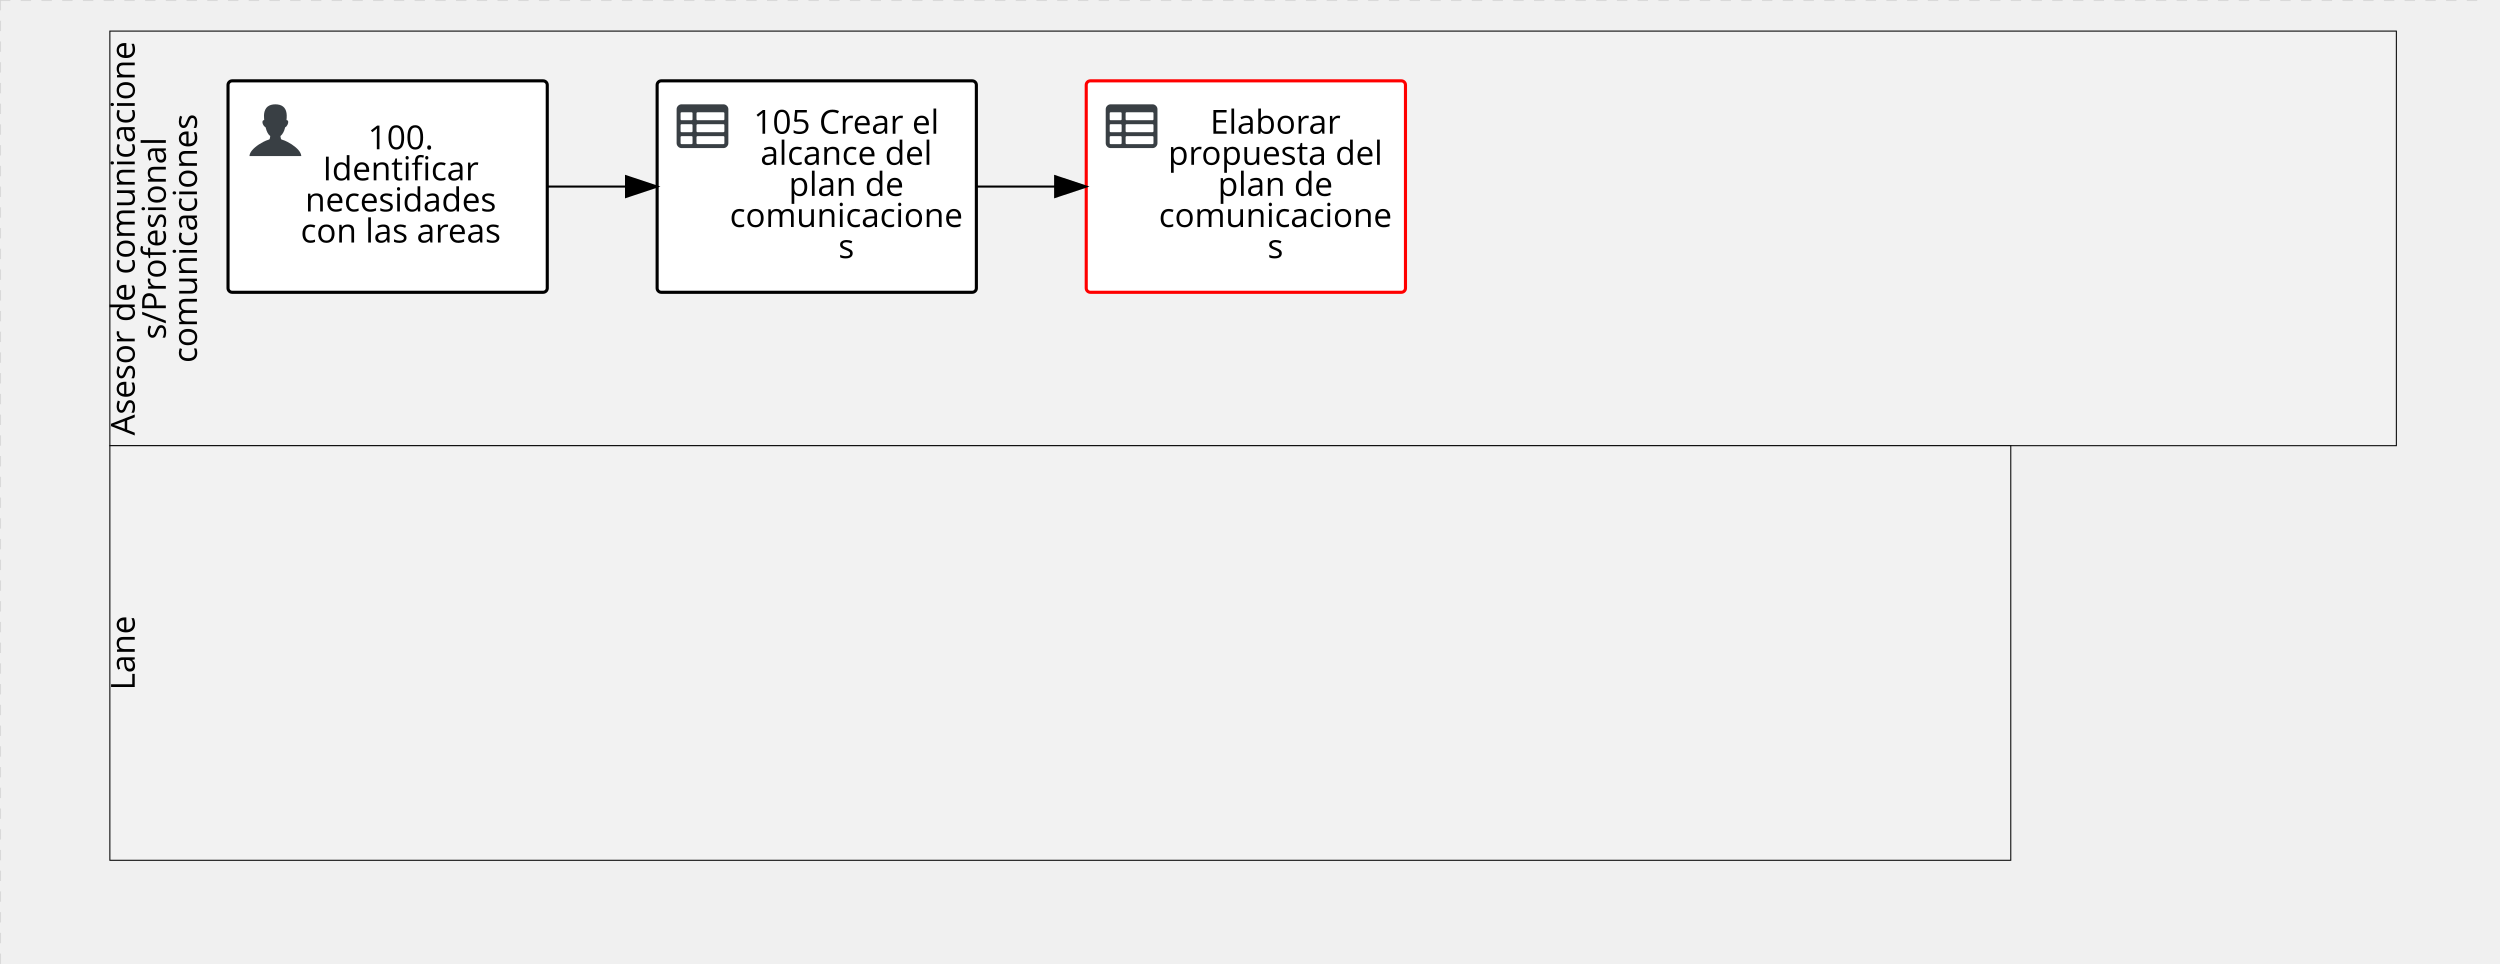
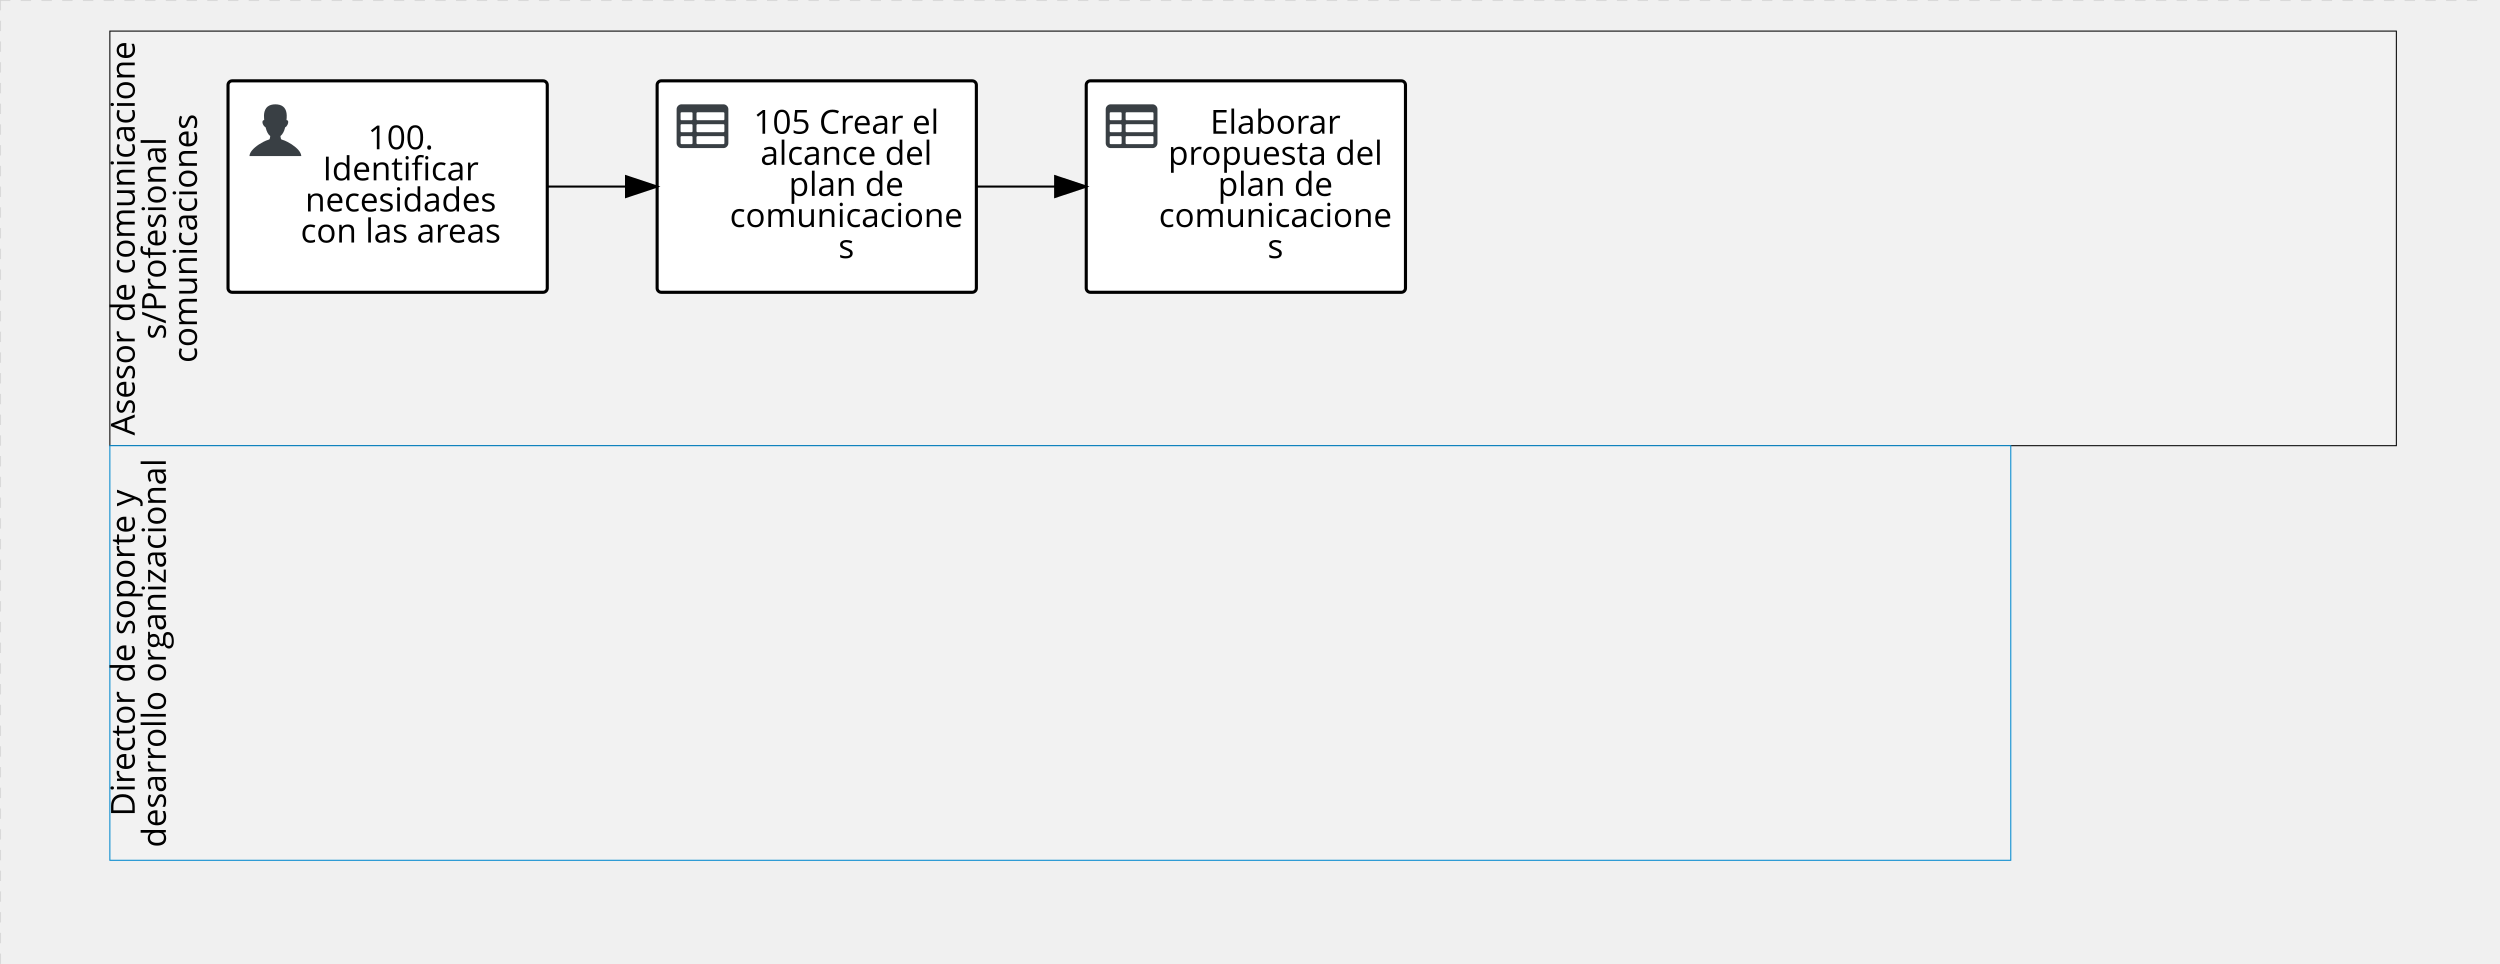
<svg xmlns="http://www.w3.org/2000/svg" version="1.1" width="1206" height="465" viewBox="0 0 1206 465">
  <defs />
  <g transform="matrix(1,0,0,1,0,0)">
    <g>
      <g>
        <g>
          <path fill="none" stroke="#d3d3d3" paint-order="fill stroke markers" d=" M 0 0 L 1200 0" stroke-miterlimit="10" stroke-opacity="0.8" stroke-dasharray="5" />
        </g>
        <g>
          <path fill="none" stroke="#d3d3d3" paint-order="fill stroke markers" d=" M 0 0 L 0 800" stroke-miterlimit="10" stroke-opacity="0.8" stroke-dasharray="5" />
        </g>
      </g>
      <g id="_B57488E7-6CBE-4FAA-9219-56307C9E62A7" bpmn2nodeid="_B57488E7-6CBE-4FAA-9219-56307C9E62A7" transform="matrix(1,0,0,1,53,15)">
        <g>
          <path fill="none" stroke="none" />
        </g>
        <g transform="matrix(1,0,0,1,0,0)">
          <path fill="#f2f2f2" stroke="none" id="_B57488E7-6CBE-4FAA-9219-56307C9E62A7?shapeType=BACKGROUND" paint-order="stroke fill markers" d=" M 0 0 L 1103 0 L 1103 200 L 0 200 L 0 0 Z Z" />
        </g>
        <g transform="matrix(1,0,0,1,0,0)">
          <path fill="none" stroke="rgb(0,0,0)" id="_B57488E7-6CBE-4FAA-9219-56307C9E62A7?shapeType=BORDER&amp;renderType=STROKE" paint-order="fill stroke markers" d=" M 0 0 L 1103 0 L 1103 200 L 0 200 L 0 0 Z Z" stroke-miterlimit="10" stroke-width="0.5" stroke-dasharray="" />
        </g>
        <g transform="matrix(-1.8369701987210297e-16,-1,1,-1.8369701987210297e-16,0,195.0742)">
          <text fill="#000000" stroke="none" font-family="Open Sans" font-size="12pt" font-style="normal" font-weight="normal" text-decoration="normal" x="95.074" y="12" text-anchor="middle" dominant-baseline="alphabetic">Asesor de comunicacione</text>
          <text fill="#000000" stroke="none" font-family="Open Sans" font-size="12pt" font-style="normal" font-weight="normal" text-decoration="normal" x="95.074" y="27" text-anchor="middle" dominant-baseline="alphabetic">          s/Profesional            </text>
          <text fill="#000000" stroke="none" font-family="Open Sans" font-size="12pt" font-style="normal" font-weight="normal" text-decoration="normal" x="95.074" y="42" text-anchor="middle" dominant-baseline="alphabetic">        comunicaciones         </text>
        </g>
        <g id="_AA0C87CB-521B-442E-9885-30118DCB7A72" bpmn2nodeid="_AA0C87CB-521B-442E-9885-30118DCB7A72" transform="matrix(1,0,0,1,57,24)">
          <g>
            <path fill="none" stroke="none" />
          </g>
          <g transform="matrix(1,0,0,1,0,0)">
            <path fill="#ffffff" stroke="none" id="_AA0C87CB-521B-442E-9885-30118DCB7A72?shapeType=BACKGROUND" paint-order="stroke fill markers" d=" M 2 0 L 152 0 L 152 0 A 2 2 0 0 1 154 2 L 154 100 L 154 100 A 2 2 0 0 1 152 102 L 2 102 L 2 102 A 2 2 0 0 1 0 100 L 0 2 L 0 2 A 2 2 0 0 1 2 0 Z" />
          </g>
          <g transform="matrix(1,0,0,1,0,0)">
            <path fill="none" stroke="rgb(0,0,0)" id="_AA0C87CB-521B-442E-9885-30118DCB7A72?shapeType=BORDER&amp;renderType=STROKE" paint-order="fill stroke markers" d=" M 2 0 L 152 0 L 152 0 A 2 2 0 0 1 154 2 L 154 100 L 154 100 A 2 2 0 0 1 152 102 L 2 102 L 2 102 A 2 2 0 0 1 0 100 L 0 2 L 0 2 A 2 2 0 0 1 2 0 Z" stroke-miterlimit="10" stroke-width="1.5" stroke-dasharray="" />
          </g>
          <g>
            <g transform="matrix(0.06,0,0,0.06,9.4,9.4)">
              <g transform="matrix(1,0,0,1,0,0)">
                <path fill="#393f44" stroke="none" id="_AA0C87CB-521B-442E-9885-30118DCB7A72_task__RvU5__iZSm" paint-order="stroke fill markers" d=" M 0 0 M 16 445.21 C 16 440.869 18.784 431.129 22.001 424.217 C 35.768 394.64 77.283 359.28 129 333.084 C 144.516 325.224 157.347 319.964 167.807 317.174 C 171.932 316.074 175.729 314.414 176.525 313.363 C 178.894 310.234 180.914 302.908 181.727 294.5 L 182.5 286.5 L 178.507 283.455 C 166.303 274.146 154.284 251.678 148.04 226.5 C 145.611 216.707 145.056 215.462 142.984 215.158 C 141.703 214.97 138.083 212.243 134.939 209.099 C 123.233 197.393 116.891 177.376 121.44 166.49 C 123.002 162.751 128.155 159.01 131.75 159.004 C 134.448 159 134.471 158.603 132.914 138.788 C 130.927 113.496 134.279 92.265 143.132 74.076 C 152.232 55.38 167.569 42.882 189.049 36.66 C 210.203 30.532 237.797 30.532 258.951 36.66 C 300.042 48.563 318.958 83.806 314.955 141 C 314.32 150.075 313.624 157.788 313.409 158.14 C 313.194 158.493 314.575 159.073 316.479 159.43 C 328.929 161.766 330.986 177.018 321.496 196.621 C 316.903 206.109 309.357 214.508 304.817 215.185 C 303.023 215.453 302.293 217.146 299.943 226.5 C 296.659 239.567 294.474 245.305 287.948 257.995 C 282.491 268.606 273.035 281.109 268.108 284.229 L 264.871 286.278 L 265.518 292.889 C 266.345 301.33 268.639 309.871 270.877 312.837 C 272.067 314.415 275.002 315.79 280.063 317.139 C 291.069 320.075 303.617 325.274 321 334.102 C 369.815 358.891 410.848 393.758 425.032 422.5 C 429.07 430.682 432 440.232 432 445.21 L 432 448 L 224 448 L 16 448 L 16 445.21 Z" />
              </g>
            </g>
          </g>
          <g transform="matrix(1,0,0,1,4.04,13.68)">
            <g transform="matrix(0.04,0,0,0.04,63.36,69.12)">
              <g transform="matrix(1,0,0,1,0,0)">
                <path fill="none" stroke="none" />
              </g>
              <g transform="matrix(1,0,0,1,0,0)">
                <path fill="none" stroke="none" />
              </g>
            </g>
          </g>
          <g transform="matrix(1,0,0,1,35,21)">
            <text fill="#000000" stroke="none" font-family="Open Sans" font-size="12pt" font-style="normal" font-weight="normal" text-decoration="normal" x="48.305" y="12" text-anchor="middle" dominant-baseline="alphabetic">       100.         </text>
            <text fill="#000000" stroke="none" font-family="Open Sans" font-size="12pt" font-style="normal" font-weight="normal" text-decoration="normal" x="48.305" y="27" text-anchor="middle" dominant-baseline="alphabetic">  Identificar   </text>
            <text fill="#000000" stroke="none" font-family="Open Sans" font-size="12pt" font-style="normal" font-weight="normal" text-decoration="normal" x="48.305" y="42" text-anchor="middle" dominant-baseline="alphabetic">necesidades </text>
            <text fill="#000000" stroke="none" font-family="Open Sans" font-size="12pt" font-style="normal" font-weight="normal" text-decoration="normal" x="48.305" y="57" text-anchor="middle" dominant-baseline="alphabetic">con las areas</text>
          </g>
        </g>
        <g id="_9E76448C-DA83-4A20-A2F2-3716A5D620CC" bpmn2nodeid="_9E76448C-DA83-4A20-A2F2-3716A5D620CC" transform="matrix(1,0,0,1,264,24)">
          <g>
            <path fill="none" stroke="none" />
          </g>
          <g transform="matrix(1,0,0,1,0,0)">
            <path fill="#ffffff" stroke="none" id="_9E76448C-DA83-4A20-A2F2-3716A5D620CC?shapeType=BACKGROUND" paint-order="stroke fill markers" d=" M 2 0 L 152 0 L 152 0 A 2 2 0 0 1 154 2 L 154 100 L 154 100 A 2 2 0 0 1 152 102 L 2 102 L 2 102 A 2 2 0 0 1 0 100 L 0 2 L 0 2 A 2 2 0 0 1 2 0 Z" />
          </g>
          <g transform="matrix(1,0,0,1,0,0)">
            <path fill="none" stroke="rgb(0,0,0)" id="_9E76448C-DA83-4A20-A2F2-3716A5D620CC?shapeType=BORDER&amp;renderType=STROKE" paint-order="fill stroke markers" d=" M 2 0 L 152 0 L 152 0 A 2 2 0 0 1 154 2 L 154 100 L 154 100 A 2 2 0 0 1 152 102 L 2 102 L 2 102 A 2 2 0 0 1 0 100 L 0 2 L 0 2 A 2 2 0 0 1 2 0 Z" stroke-miterlimit="10" stroke-width="1.5" stroke-dasharray="" />
          </g>
          <g>
            <g transform="matrix(0.06,0,0,0.06,9.4,9.4)">
              <g transform="matrix(1,0,0,1,0,0)">
                <path fill="#393f44" stroke="none" id="_9E76448C-DA83-4A20-A2F2-3716A5D620CC_task__l39e__3KHJ" paint-order="stroke fill markers" d=" M 0 0 M 128 344 L 128 296 C 128 293.7 127.2 291.8 125.8 290.2 C 124.4 288.6 122.4 288 120 288 L 40 288 C 37.7 288 35.8 288.8 34.2 290.2 C 32.6 291.6 32 293.7 32 296 L 32 344 C 32 346.3 32.8 348.2 34.2 349.8 C 35.6 351.4 37.6 352 40 352 L 120 352 C 122.3 352 124.2 351.2 125.8 349.8 C 127.4 348.4 128 346.3 128 344 Z M 0 0 M 128 248 L 128 200 C 128 197.7 127.2 195.8 125.8 194.2 C 124.4 192.6 122.4 192 120 192 L 40 192 C 37.7 192 35.8 192.8 34.2 194.2 C 32.6 195.6 32 197.7 32 200 L 32 248 C 32 250.3 32.8 252.2 34.2 253.8 C 35.6 255.4 37.6 256 40 256 L 120 256 C 122.3 256 124.2 255.2 125.8 253.8 C 127.4 252.4 128 250.3 128 248 Z M 0 0 M 376 352 C 378.3 352 380.2 351.2 381.8 349.8 C 383.4 348.4 384 346.4 384 344 L 384 296 C 384 293.7 383.2 291.8 381.8 290.2 C 380.4 288.6 378.4 288 376 288 L 168 288 C 165.7 288 163.8 288.8 162.2 290.2 C 160.6 291.6 160 293.6 160 296 L 160 344 C 160 346.3 160.8 348.2 162.2 349.8 C 163.6 351.4 165.6 352 168 352 L 376 352 Z M 0 0 M 128 152 L 128 104 C 128 101.7 127.2 99.8 125.8 98.2 C 124.4 96.6 122.3 96 120 96 L 40 96 C 37.7 96 35.8 96.8 34.2 98.2 C 32.6 99.6 32 101.7 32 104 L 32 152 C 32 154.3 32.8 156.2 34.2 157.8 C 35.6 159.4 37.6 160 40 160 L 120 160 C 122.3 160 124.2 159.2 125.8 157.8 C 127.4 156.4 128 154.3 128 152 Z M 0 0 M 376 256 C 378.3 256 380.2 255.2 381.8 253.8 C 383.4 252.4 384 250.4 384 248 L 384 200 C 384 197.7 383.2 195.8 381.8 194.2 C 380.4 192.6 378.4 192 376 192 L 168 192 C 165.7 192 163.8 192.8 162.2 194.2 C 160.6 195.6 160 197.6 160 200 L 160 248 C 160 250.3 160.8 252.2 162.2 253.8 C 163.6 255.4 165.6 256 168 256 L 376 256 Z M 0 0 M 376 160 C 378.3 160 380.2 159.2 381.8 157.8 C 383.4 156.4 384 154.4 384 152 L 384 104 C 384 101.7 383.2 99.8 381.8 98.2 C 380.4 96.6 378.3 96 376 96 L 168 96 C 165.7 96 163.8 96.8 162.2 98.2 C 160.6 99.6 160 101.6 160 104 L 160 152 C 160 154.3 160.8 156.2 162.2 157.8 C 163.6 159.4 165.6 160 168 160 L 376 160 Z M 0 0 M 416 72 L 416 344 C 416 355 412.1 364.4 404.2 372.2 C 396.3 380 387 384 376 384 L 40 384 C 29 384 19.6 380.1 11.8 372.2 C 4 364.3 0 355 0 344 L 0 72 C 0 61 3.9 51.6 11.8 43.8 C 19.7 36 29 32 40 32 L 376 32 C 387 32 396.4 35.9 404.2 43.8 C 412 51.7 416 61 416 72 Z" />
              </g>
            </g>
          </g>
          <g transform="matrix(1,0,0,1,35,13.5)">
            <text fill="#000000" stroke="none" font-family="Open Sans" font-size="12pt" font-style="normal" font-weight="normal" text-decoration="normal" x="56.246" y="12" text-anchor="middle" dominant-baseline="alphabetic">  105 Crear el    </text>
            <text fill="#000000" stroke="none" font-family="Open Sans" font-size="12pt" font-style="normal" font-weight="normal" text-decoration="normal" x="56.246" y="27" text-anchor="middle" dominant-baseline="alphabetic">   alcance del    </text>
            <text fill="#000000" stroke="none" font-family="Open Sans" font-size="12pt" font-style="normal" font-weight="normal" text-decoration="normal" x="56.246" y="42" text-anchor="middle" dominant-baseline="alphabetic">      plan de        </text>
            <text fill="#000000" stroke="none" font-family="Open Sans" font-size="12pt" font-style="normal" font-weight="normal" text-decoration="normal" x="56.246" y="57" text-anchor="middle" dominant-baseline="alphabetic">comunicacione</text>
            <text fill="#000000" stroke="none" font-family="Open Sans" font-size="12pt" font-style="normal" font-weight="normal" text-decoration="normal" x="56.246" y="72" text-anchor="middle" dominant-baseline="alphabetic">            s             </text>
          </g>
        </g>
        <g id="_88B4F1C8-AD17-4393-82B3-336D5BDE79D2" bpmn2nodeid="_88B4F1C8-AD17-4393-82B3-336D5BDE79D2" transform="matrix(1,0,0,1,471,24)">
          <g>
            <path fill="none" stroke="none" />
          </g>
          <g transform="matrix(1,0,0,1,0,0)">
            <path fill="#ffffff" stroke="none" id="_88B4F1C8-AD17-4393-82B3-336D5BDE79D2?shapeType=BACKGROUND" paint-order="stroke fill markers" d=" M 2 0 L 152 0 L 152 0 A 2 2 0 0 1 154 2 L 154 100 L 154 100 A 2 2 0 0 1 152 102 L 2 102 L 2 102 A 2 2 0 0 1 0 100 L 0 2 L 0 2 A 2 2 0 0 1 2 0 Z" />
          </g>
          <g transform="matrix(1,0,0,1,0,0)">
-             <path fill="none" stroke="rgb(255,0,0)" id="_88B4F1C8-AD17-4393-82B3-336D5BDE79D2?shapeType=BORDER&amp;renderType=STROKE" paint-order="fill stroke markers" d=" M 2 0 L 152 0 L 152 0 A 2 2 0 0 1 154 2 L 154 100 L 154 100 A 2 2 0 0 1 152 102 L 2 102 L 2 102 A 2 2 0 0 1 0 100 L 0 2 L 0 2 A 2 2 0 0 1 2 0 Z" stroke-miterlimit="10" stroke-width="1.5" stroke-dasharray="" />
+             <path fill="none" stroke="rgb(0,0,0)" id="_88B4F1C8-AD17-4393-82B3-336D5BDE79D2?shapeType=BORDER&amp;renderType=STROKE" paint-order="fill stroke markers" d=" M 2 0 L 152 0 L 152 0 A 2 2 0 0 1 154 2 L 154 100 L 154 100 A 2 2 0 0 1 152 102 L 2 102 L 2 102 A 2 2 0 0 1 0 100 L 0 2 L 0 2 A 2 2 0 0 1 2 0 Z" stroke-miterlimit="10" stroke-width="1.5" stroke-dasharray="" />
          </g>
          <g>
            <g transform="matrix(0.06,0,0,0.06,9.4,9.4)">
              <g transform="matrix(1,0,0,1,0,0)">
                <path fill="#393f44" stroke="none" id="_88B4F1C8-AD17-4393-82B3-336D5BDE79D2_task__l39e__3KHJ" paint-order="stroke fill markers" d=" M 0 0 M 128 344 L 128 296 C 128 293.7 127.2 291.8 125.8 290.2 C 124.4 288.6 122.4 288 120 288 L 40 288 C 37.7 288 35.8 288.8 34.2 290.2 C 32.6 291.6 32 293.7 32 296 L 32 344 C 32 346.3 32.8 348.2 34.2 349.8 C 35.6 351.4 37.6 352 40 352 L 120 352 C 122.3 352 124.2 351.2 125.8 349.8 C 127.4 348.4 128 346.3 128 344 Z M 0 0 M 128 248 L 128 200 C 128 197.7 127.2 195.8 125.8 194.2 C 124.4 192.6 122.4 192 120 192 L 40 192 C 37.7 192 35.8 192.8 34.2 194.2 C 32.6 195.6 32 197.7 32 200 L 32 248 C 32 250.3 32.8 252.2 34.2 253.8 C 35.6 255.4 37.6 256 40 256 L 120 256 C 122.3 256 124.2 255.2 125.8 253.8 C 127.4 252.4 128 250.3 128 248 Z M 0 0 M 376 352 C 378.3 352 380.2 351.2 381.8 349.8 C 383.4 348.4 384 346.4 384 344 L 384 296 C 384 293.7 383.2 291.8 381.8 290.2 C 380.4 288.6 378.4 288 376 288 L 168 288 C 165.7 288 163.8 288.8 162.2 290.2 C 160.6 291.6 160 293.6 160 296 L 160 344 C 160 346.3 160.8 348.2 162.2 349.8 C 163.6 351.4 165.6 352 168 352 L 376 352 Z M 0 0 M 128 152 L 128 104 C 128 101.7 127.2 99.8 125.8 98.2 C 124.4 96.6 122.3 96 120 96 L 40 96 C 37.7 96 35.8 96.8 34.2 98.2 C 32.6 99.6 32 101.7 32 104 L 32 152 C 32 154.3 32.8 156.2 34.2 157.8 C 35.6 159.4 37.6 160 40 160 L 120 160 C 122.3 160 124.2 159.2 125.8 157.8 C 127.4 156.4 128 154.3 128 152 Z M 0 0 M 376 256 C 378.3 256 380.2 255.2 381.8 253.8 C 383.4 252.4 384 250.4 384 248 L 384 200 C 384 197.7 383.2 195.8 381.8 194.2 C 380.4 192.6 378.4 192 376 192 L 168 192 C 165.7 192 163.8 192.8 162.2 194.2 C 160.6 195.6 160 197.6 160 200 L 160 248 C 160 250.3 160.8 252.2 162.2 253.8 C 163.6 255.4 165.6 256 168 256 L 376 256 Z M 0 0 M 376 160 C 378.3 160 380.2 159.2 381.8 157.8 C 383.4 156.4 384 154.4 384 152 L 384 104 C 384 101.7 383.2 99.8 381.8 98.2 C 380.4 96.6 378.3 96 376 96 L 168 96 C 165.7 96 163.8 96.8 162.2 98.2 C 160.6 99.6 160 101.6 160 104 L 160 152 C 160 154.3 160.8 156.2 162.2 157.8 C 163.6 159.4 165.6 160 168 160 L 376 160 Z M 0 0 M 416 72 L 416 344 C 416 355 412.1 364.4 404.2 372.2 C 396.3 380 387 384 376 384 L 40 384 C 29 384 19.6 380.1 11.8 372.2 C 4 364.3 0 355 0 344 L 0 72 C 0 61 3.9 51.6 11.8 43.8 C 19.7 36 29 32 40 32 L 376 32 C 387 32 396.4 35.9 404.2 43.8 C 412 51.7 416 61 416 72 Z" />
              </g>
            </g>
          </g>
          <g transform="matrix(1,0,0,1,35,13.5)">
            <text fill="#000000" stroke="none" font-family="Open Sans" font-size="12pt" font-style="normal" font-weight="normal" text-decoration="normal" x="56.246" y="12" text-anchor="middle" dominant-baseline="alphabetic">     Elaborar       </text>
            <text fill="#000000" stroke="none" font-family="Open Sans" font-size="12pt" font-style="normal" font-weight="normal" text-decoration="normal" x="56.246" y="27" text-anchor="middle" dominant-baseline="alphabetic">propuesta del  </text>
            <text fill="#000000" stroke="none" font-family="Open Sans" font-size="12pt" font-style="normal" font-weight="normal" text-decoration="normal" x="56.246" y="42" text-anchor="middle" dominant-baseline="alphabetic">      plan de        </text>
            <text fill="#000000" stroke="none" font-family="Open Sans" font-size="12pt" font-style="normal" font-weight="normal" text-decoration="normal" x="56.246" y="57" text-anchor="middle" dominant-baseline="alphabetic">comunicacione</text>
            <text fill="#000000" stroke="none" font-family="Open Sans" font-size="12pt" font-style="normal" font-weight="normal" text-decoration="normal" x="56.246" y="72" text-anchor="middle" dominant-baseline="alphabetic">            s             </text>
          </g>
        </g>
      </g>
      <g id="_BFB9A08E-5C65-401A-9EE9-E85DB8EE0910" bpmn2nodeid="_BFB9A08E-5C65-401A-9EE9-E85DB8EE0910" transform="matrix(1,0,0,1,0,0)">
        <g>
          <path fill="none" stroke="#000000" paint-order="fill stroke markers" d=" M 264 90 L 302 90" stroke-miterlimit="10" stroke-dasharray="" />
        </g>
        <g transform="matrix(1,0,0,1,264,90)" />
        <g transform="matrix(6.123233995736766e-17,1,-1,6.123233995736766e-17,317,85)">
          <path fill="#000000" stroke="#000000" paint-order="fill stroke markers" d=" M 10 15 L 0 15 L 5 0 Z" stroke-miterlimit="10" stroke-dasharray="" />
        </g>
        <g transform="matrix(1,0,0,1,264,80)" />
      </g>
      <g id="_06E6D089-E6CB-4995-8D7F-7D272E4B48BE" bpmn2nodeid="_06E6D089-E6CB-4995-8D7F-7D272E4B48BE" transform="matrix(1,0,0,1,0,0)">
        <g>
          <path fill="none" stroke="#000000" paint-order="fill stroke markers" d=" M 471 90 L 509 90" stroke-miterlimit="10" stroke-dasharray="" />
        </g>
        <g transform="matrix(1,0,0,1,471,90)" />
        <g transform="matrix(6.123233995736766e-17,1,-1,6.123233995736766e-17,524,85)">
          <path fill="#000000" stroke="#000000" paint-order="fill stroke markers" d=" M 10 15 L 0 15 L 5 0 Z" stroke-miterlimit="10" stroke-dasharray="" />
        </g>
        <g transform="matrix(1,0,0,1,471,80)" />
      </g>
+       <g transform="matrix(1,0,0,1,53,15)" />
+       <g transform="matrix(1,0,0,1,110,39)" />
+       <g transform="matrix(1,0,0,1,317,39)" />
+       <g transform="matrix(1,0,0,1,524,39)" />
      <g id="_057572DE-79F4-4D74-9EE0-8F8645384F76" bpmn2nodeid="_057572DE-79F4-4D74-9EE0-8F8645384F76" transform="matrix(1,0,0,1,53,215)">
        <g>
          <path fill="none" stroke="none" />
        </g>
        <g transform="matrix(1,0,0,1,0,0)">
          <path fill="#f2f2f2" stroke="none" id="_057572DE-79F4-4D74-9EE0-8F8645384F76?shapeType=BACKGROUND" paint-order="stroke fill markers" d=" M 0 0 L 917 0 L 917 200 L 0 200 L 0 0 Z Z" />
        </g>
        <g transform="matrix(1,0,0,1,0,0)">
-           <path fill="none" stroke="rgb(0,0,0)" id="_057572DE-79F4-4D74-9EE0-8F8645384F76?shapeType=BORDER&amp;renderType=STROKE" paint-order="fill stroke markers" d=" M 0 0 L 917 0 L 917 200 L 0 200 L 0 0 Z Z" stroke-miterlimit="10" stroke-width="0.5" stroke-dasharray="" />
+           <path fill="none" stroke="rgb(0,136,206)" id="_057572DE-79F4-4D74-9EE0-8F8645384F76?shapeType=BORDER&amp;renderType=STROKE" paint-order="fill stroke markers" d=" M 0 0 L 917 0 L 917 200 L 0 200 L 0 0 Z Z" stroke-miterlimit="10" stroke-width="0.5" stroke-dasharray="" />
        </g>
-         <g transform="matrix(-1.8369701987210297e-16,-1,1,-1.8369701987210297e-16,0,118)">
-           <text fill="#000000" stroke="none" font-family="Open Sans" font-size="12pt" font-style="normal" font-weight="normal" text-decoration="normal" x="18" y="12" text-anchor="middle" dominant-baseline="alphabetic">Lane</text>
+         <g transform="matrix(-1.8369701987210297e-16,-1,1,-1.8369701987210297e-16,0,193.8398)">
+           <text fill="#000000" stroke="none" font-family="Open Sans" font-size="12pt" font-style="normal" font-weight="normal" text-decoration="normal" x="93.84" y="12" text-anchor="middle" dominant-baseline="alphabetic">   Director de soporte y    </text>
+           <text fill="#000000" stroke="none" font-family="Open Sans" font-size="12pt" font-style="normal" font-weight="normal" text-decoration="normal" x="93.84" y="27" text-anchor="middle" dominant-baseline="alphabetic">desarrollo organizacional</text>
        </g>
      </g>
      <g transform="matrix(1,0,0,1,53,215)" />
-       <g transform="matrix(1,0,0,1,53,15)" />
-       <g transform="matrix(1,0,0,1,110,39)" />
-       <g transform="matrix(1,0,0,1,317,39)" />
-       <g transform="matrix(1,0,0,1,524,39)" />
    </g>
  </g>
</svg>
